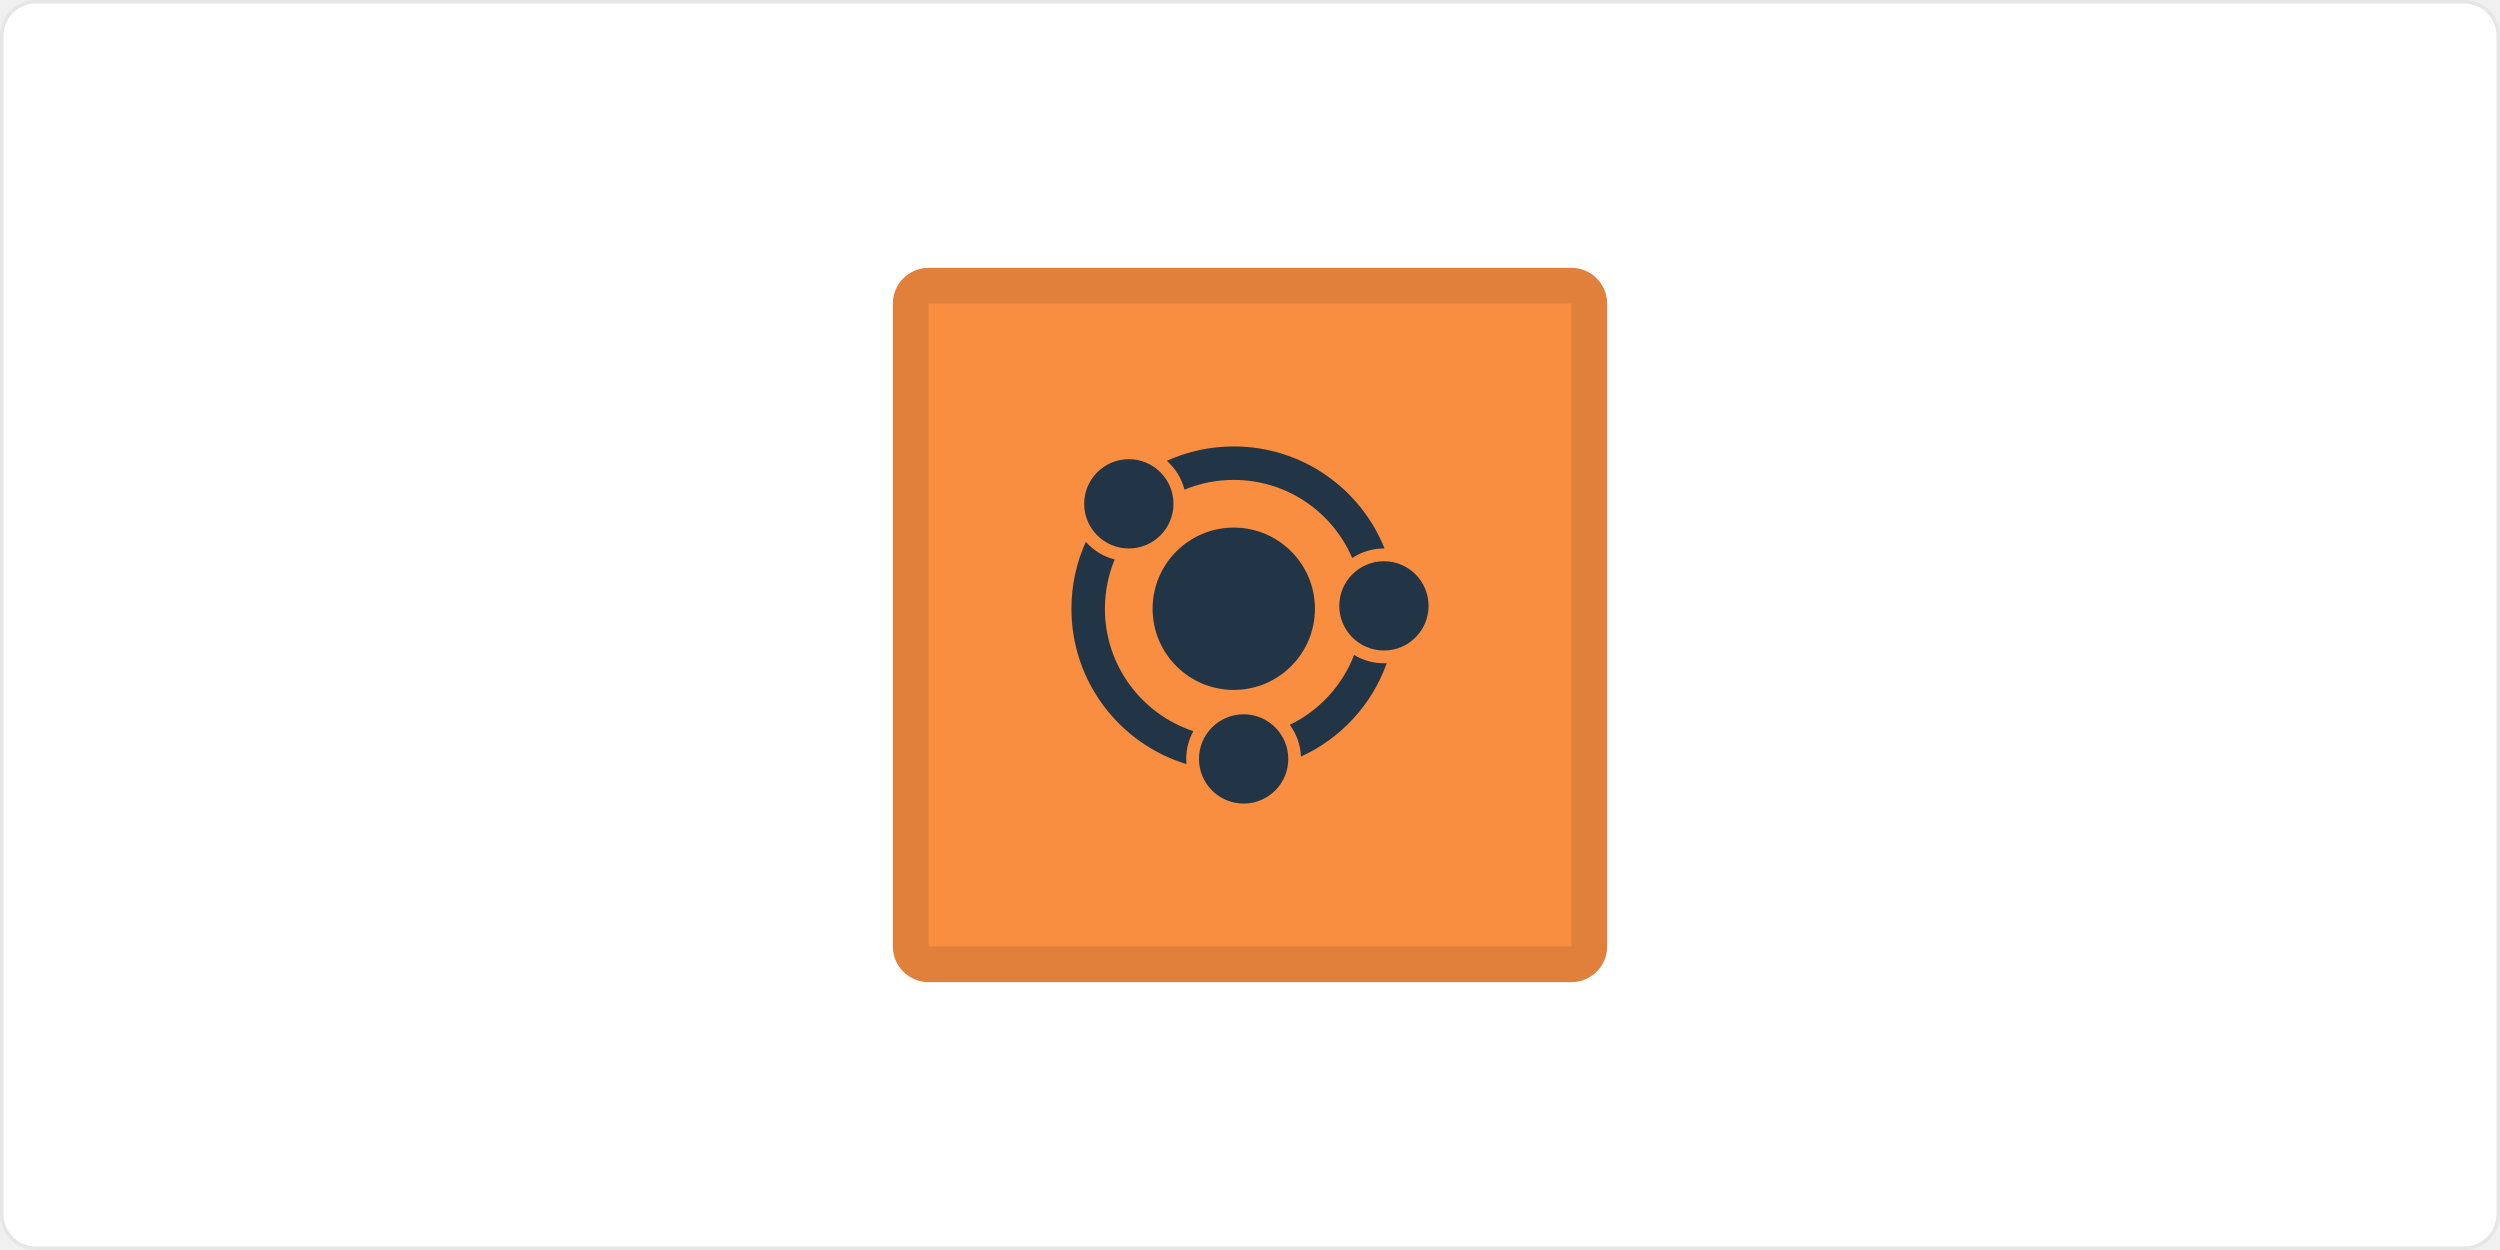
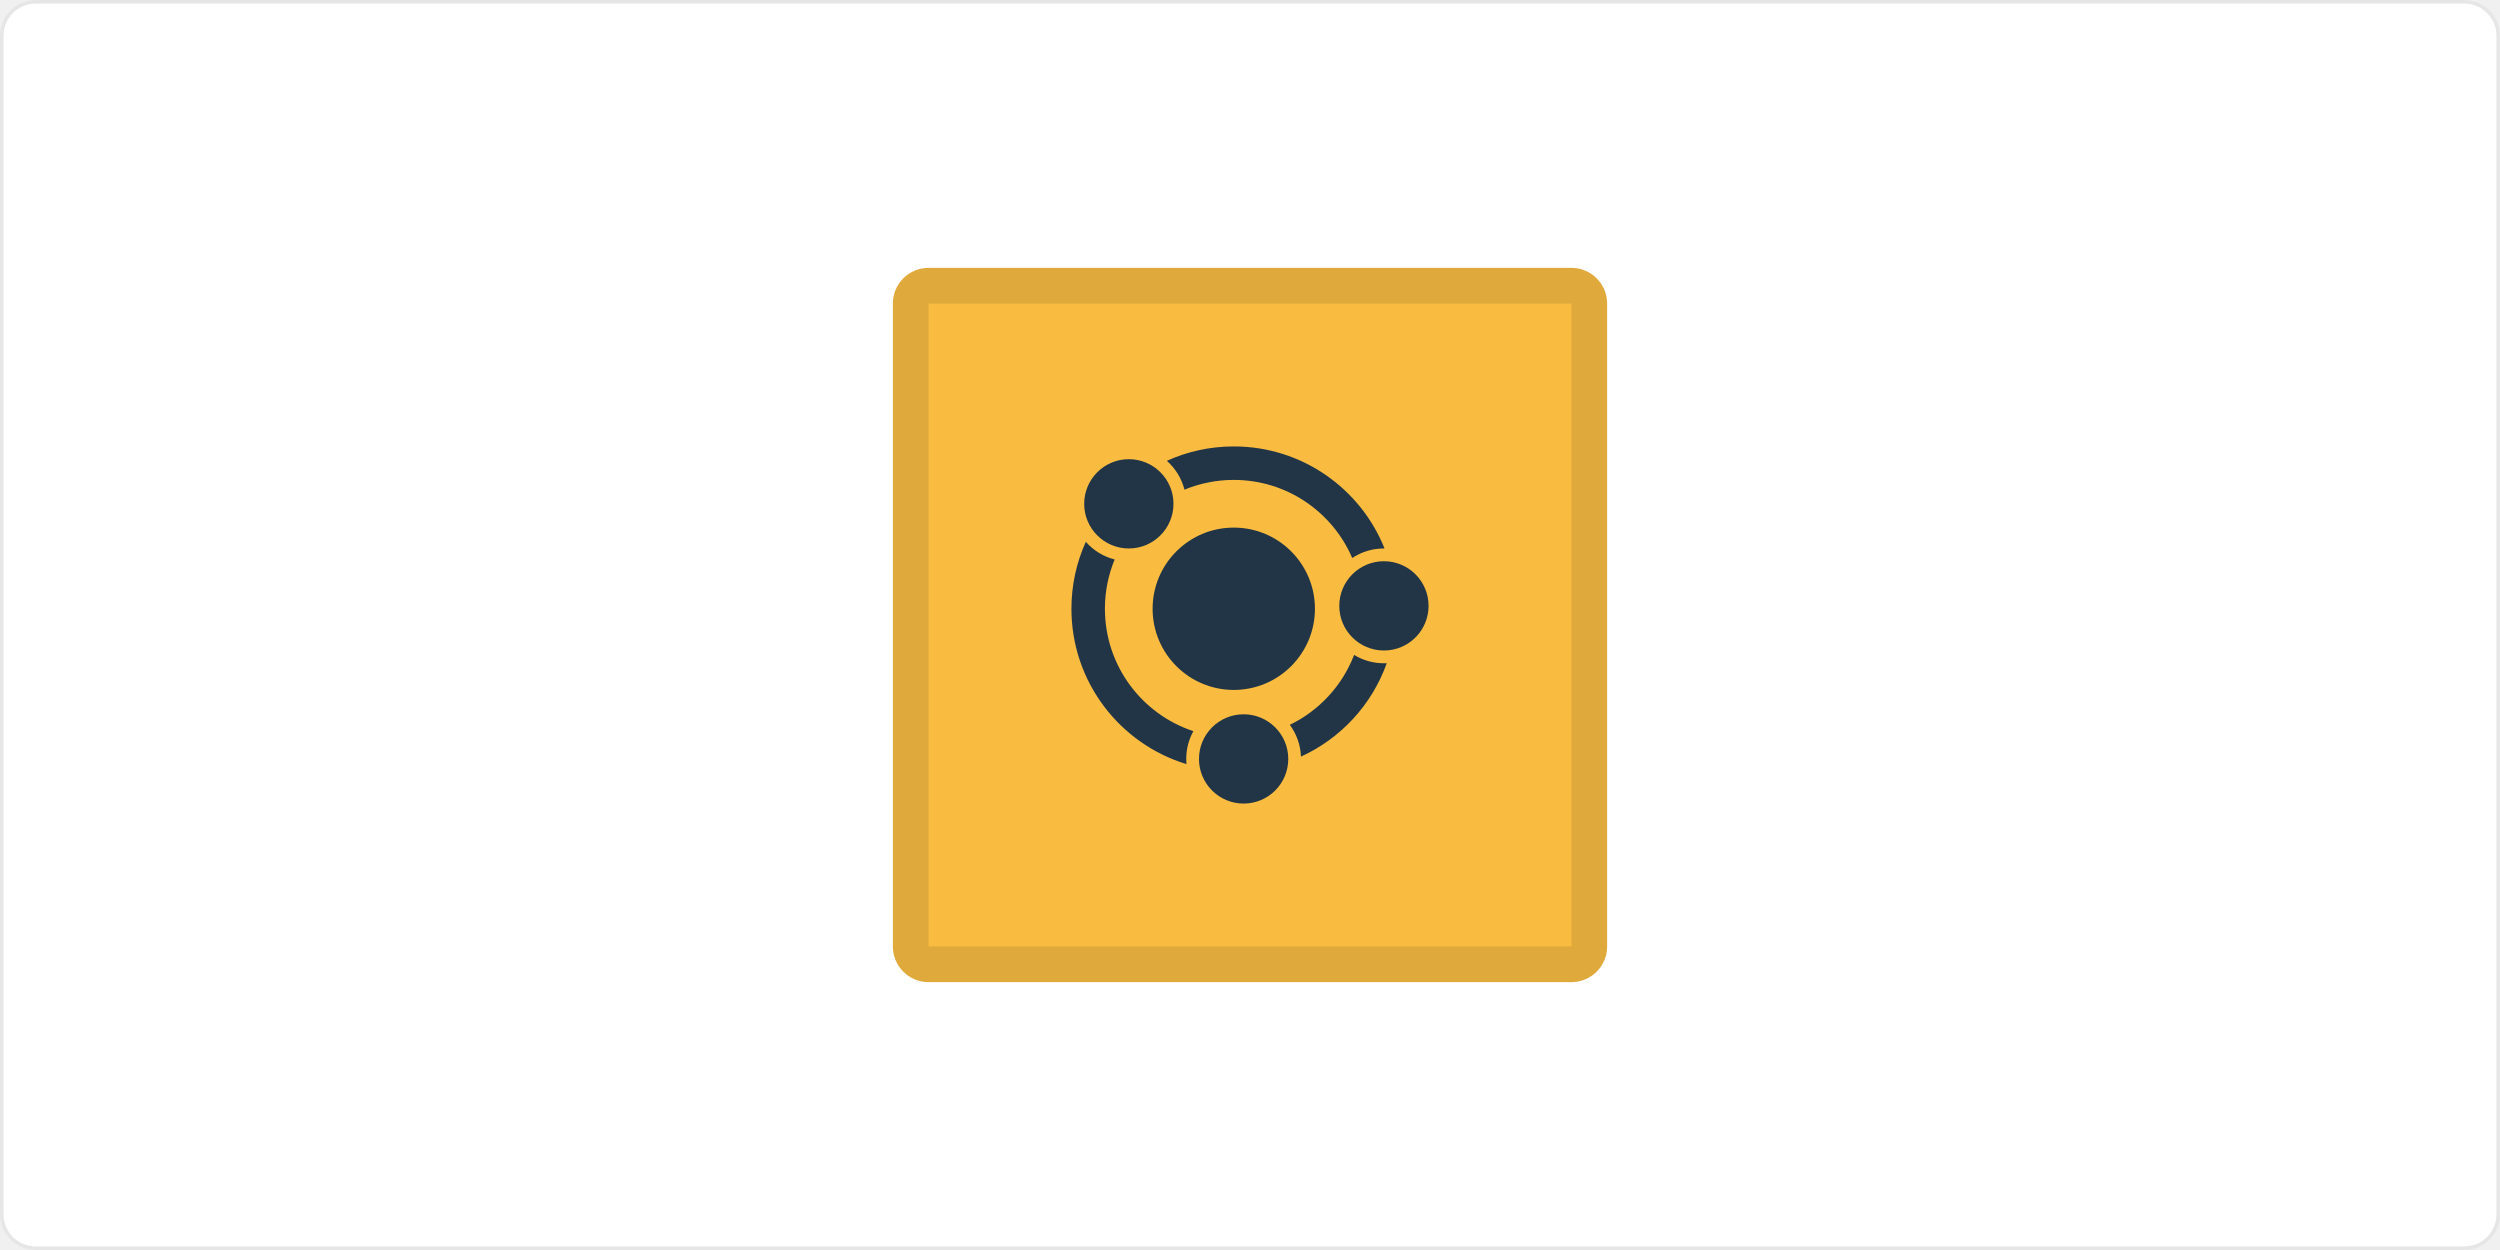
<svg xmlns="http://www.w3.org/2000/svg" width="700" height="350" viewBox="0 0 700 350" fill="none">
  <rect x="0.5" y="0.5" width="699" height="349" rx="9.5" fill="white" />
-   <rect x="255" y="80" width="190" height="190" rx="5" fill="#F98E41" stroke="#E0803B" stroke-width="10" />
+   <rect x="255" y="80" width="190" height="190" rx="5" fill="#F9BC41" stroke="#E0A93B" stroke-width="10" />
  <circle cx="345.455" cy="170.454" r="22.727" fill="#213547" />
  <path fill-rule="evenodd" clip-rule="evenodd" d="M361.144 202.953C369.369 198.975 375.854 191.967 379.15 183.378C381.584 184.86 384.442 185.714 387.499 185.714C387.765 185.714 388.029 185.708 388.291 185.695C384.154 197.322 375.418 206.767 364.272 211.843C364.139 208.521 362.997 205.458 361.144 202.953ZM334.145 204.726C319.758 199.981 309.375 186.43 309.375 170.455C309.375 165.565 310.348 160.903 312.11 156.651C308.934 155.846 306.135 154.095 304.03 151.716C301.441 157.429 300 163.774 300 170.455C300 190.95 313.565 208.278 332.207 213.948C332.164 213.471 332.143 212.988 332.143 212.5C332.143 209.68 332.869 207.03 334.145 204.726ZM345.455 125C364.593 125 380.969 136.828 387.671 153.572C387.614 153.572 387.557 153.571 387.499 153.571C384.219 153.571 381.169 154.554 378.626 156.241C373.109 143.382 360.334 134.375 345.455 134.375C340.565 134.375 335.903 135.348 331.651 137.11C330.846 133.934 329.095 131.135 326.716 129.03C332.429 126.441 338.774 125 345.455 125Z" fill="#213547" />
  <circle cx="316.072" cy="141.071" r="12.5" fill="#213547" />
  <circle cx="348.215" cy="212.5" r="12.5" fill="#213547" />
  <circle cx="387.5" cy="169.643" r="12.5" fill="#213547" />
  <rect x="0.5" y="0.5" width="699" height="349" rx="9.5" stroke="#E6E6E6" />
</svg>
